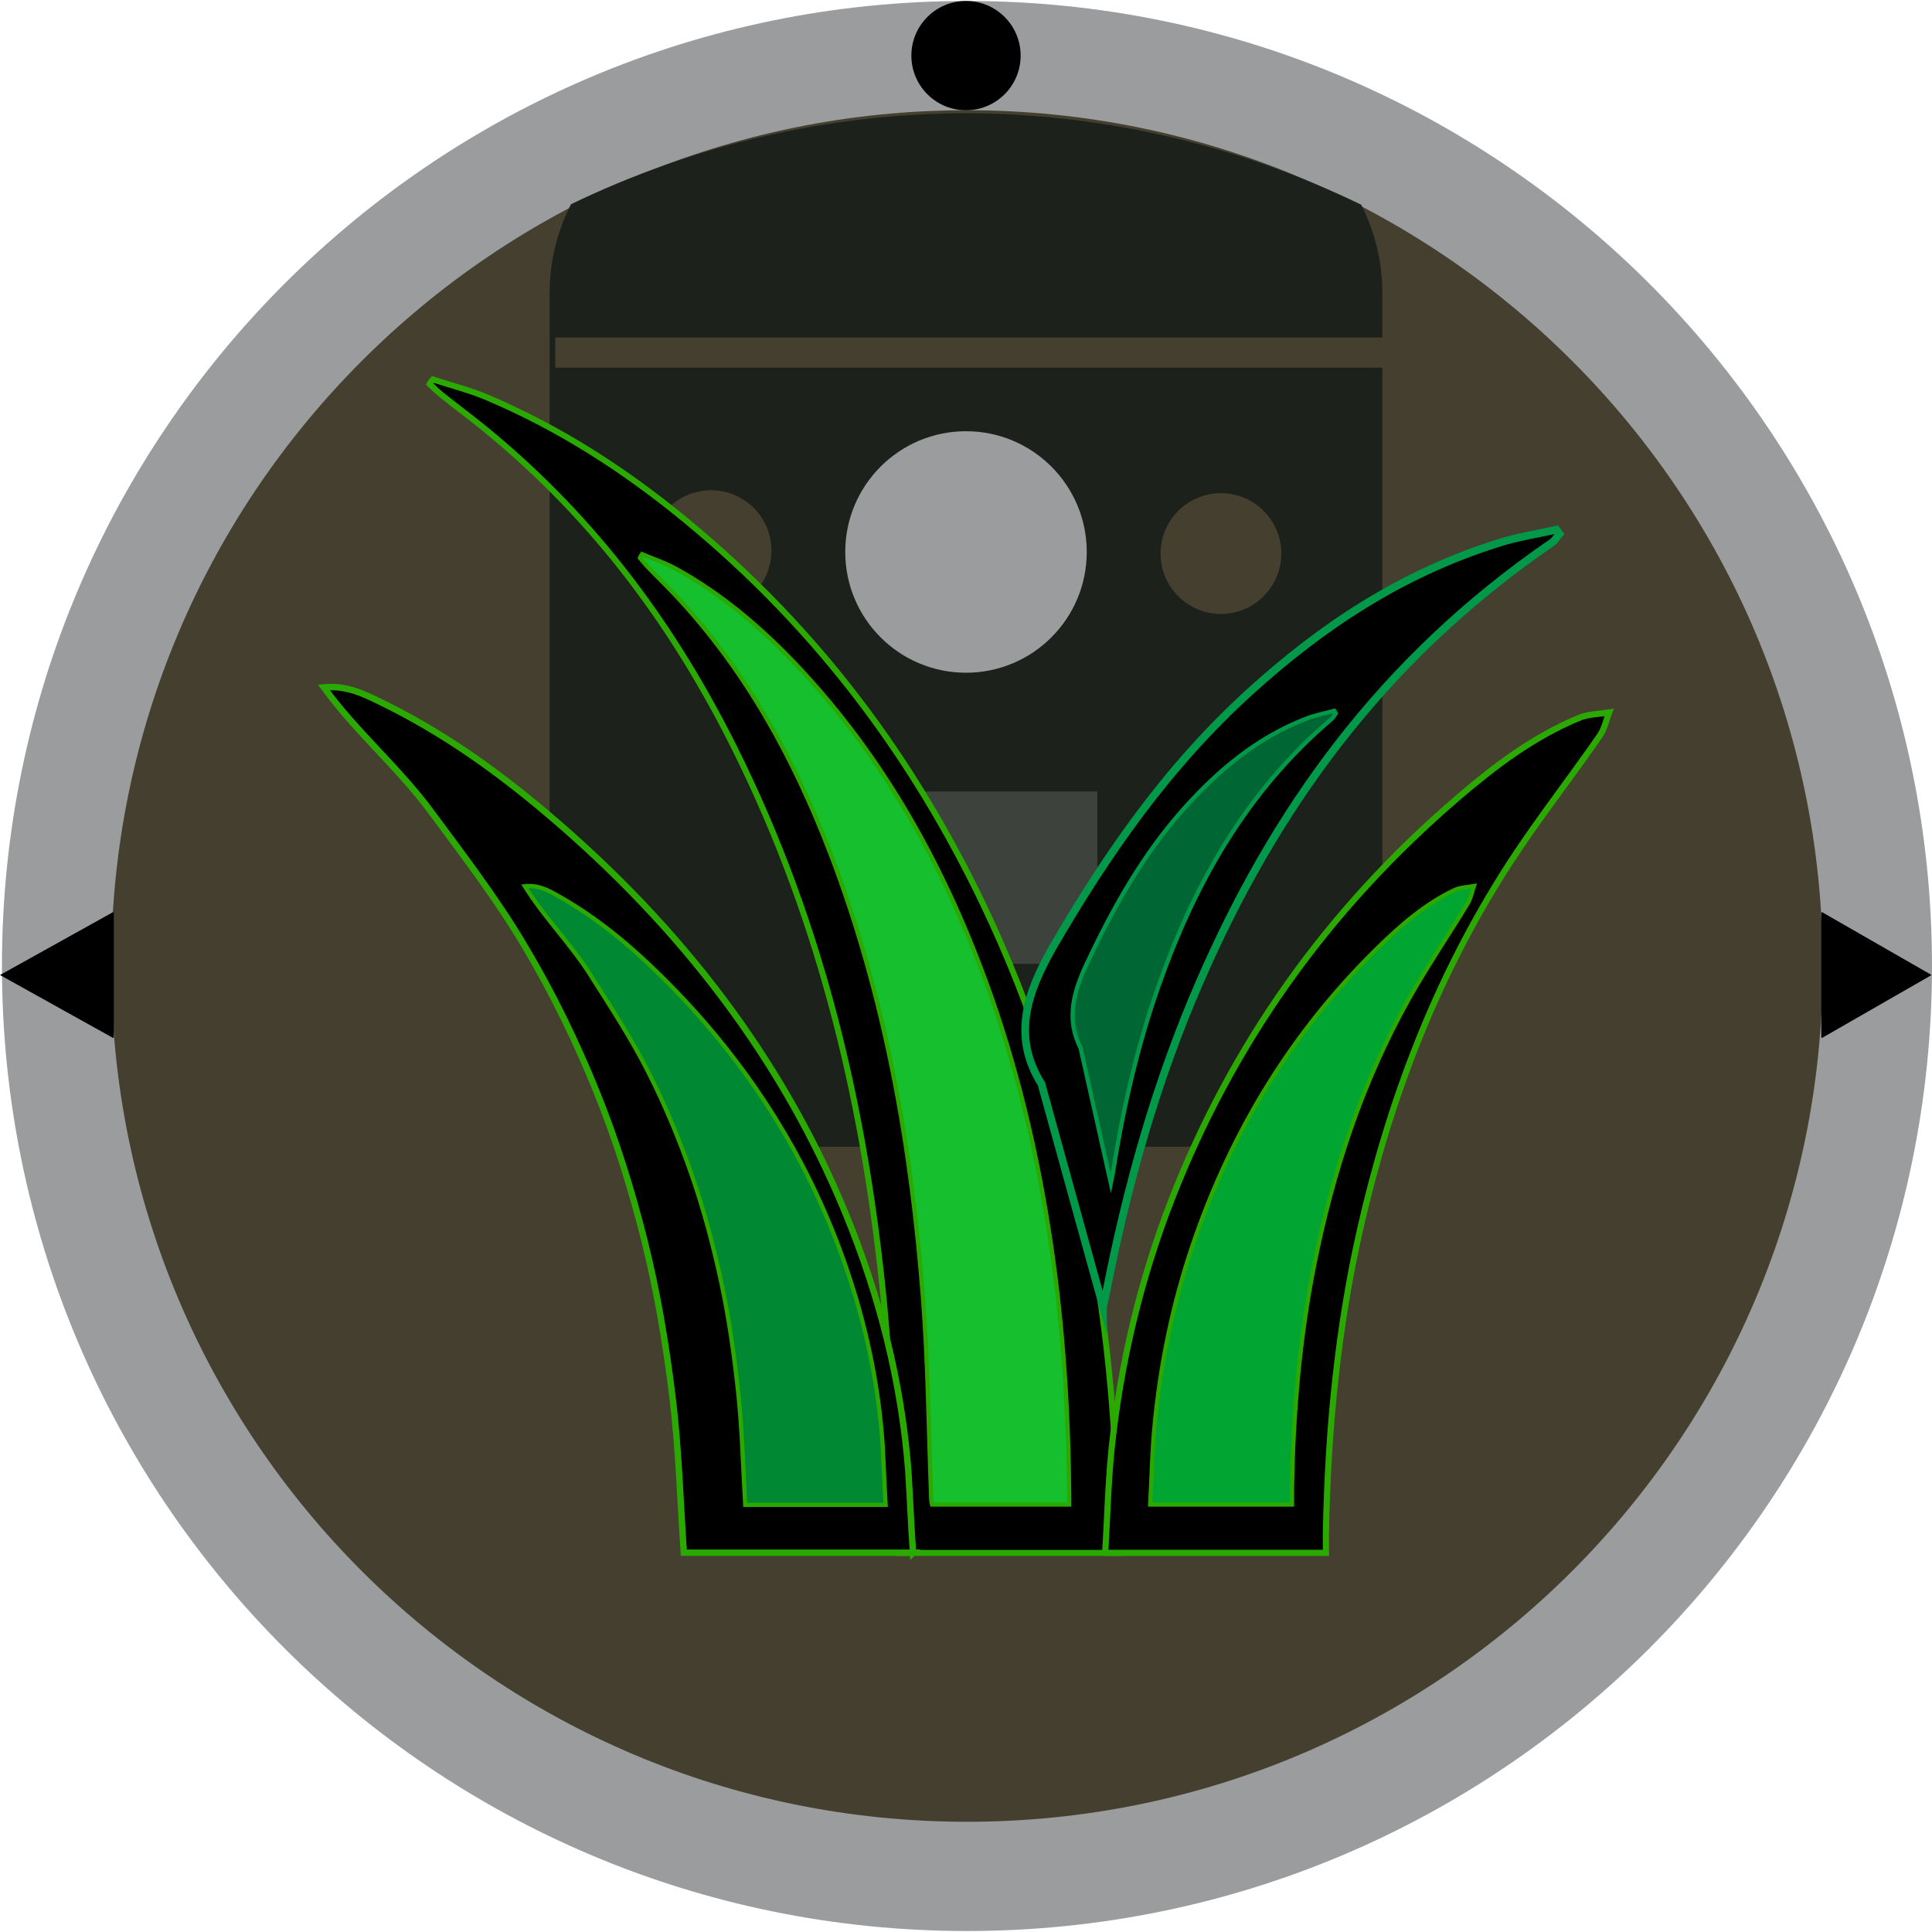
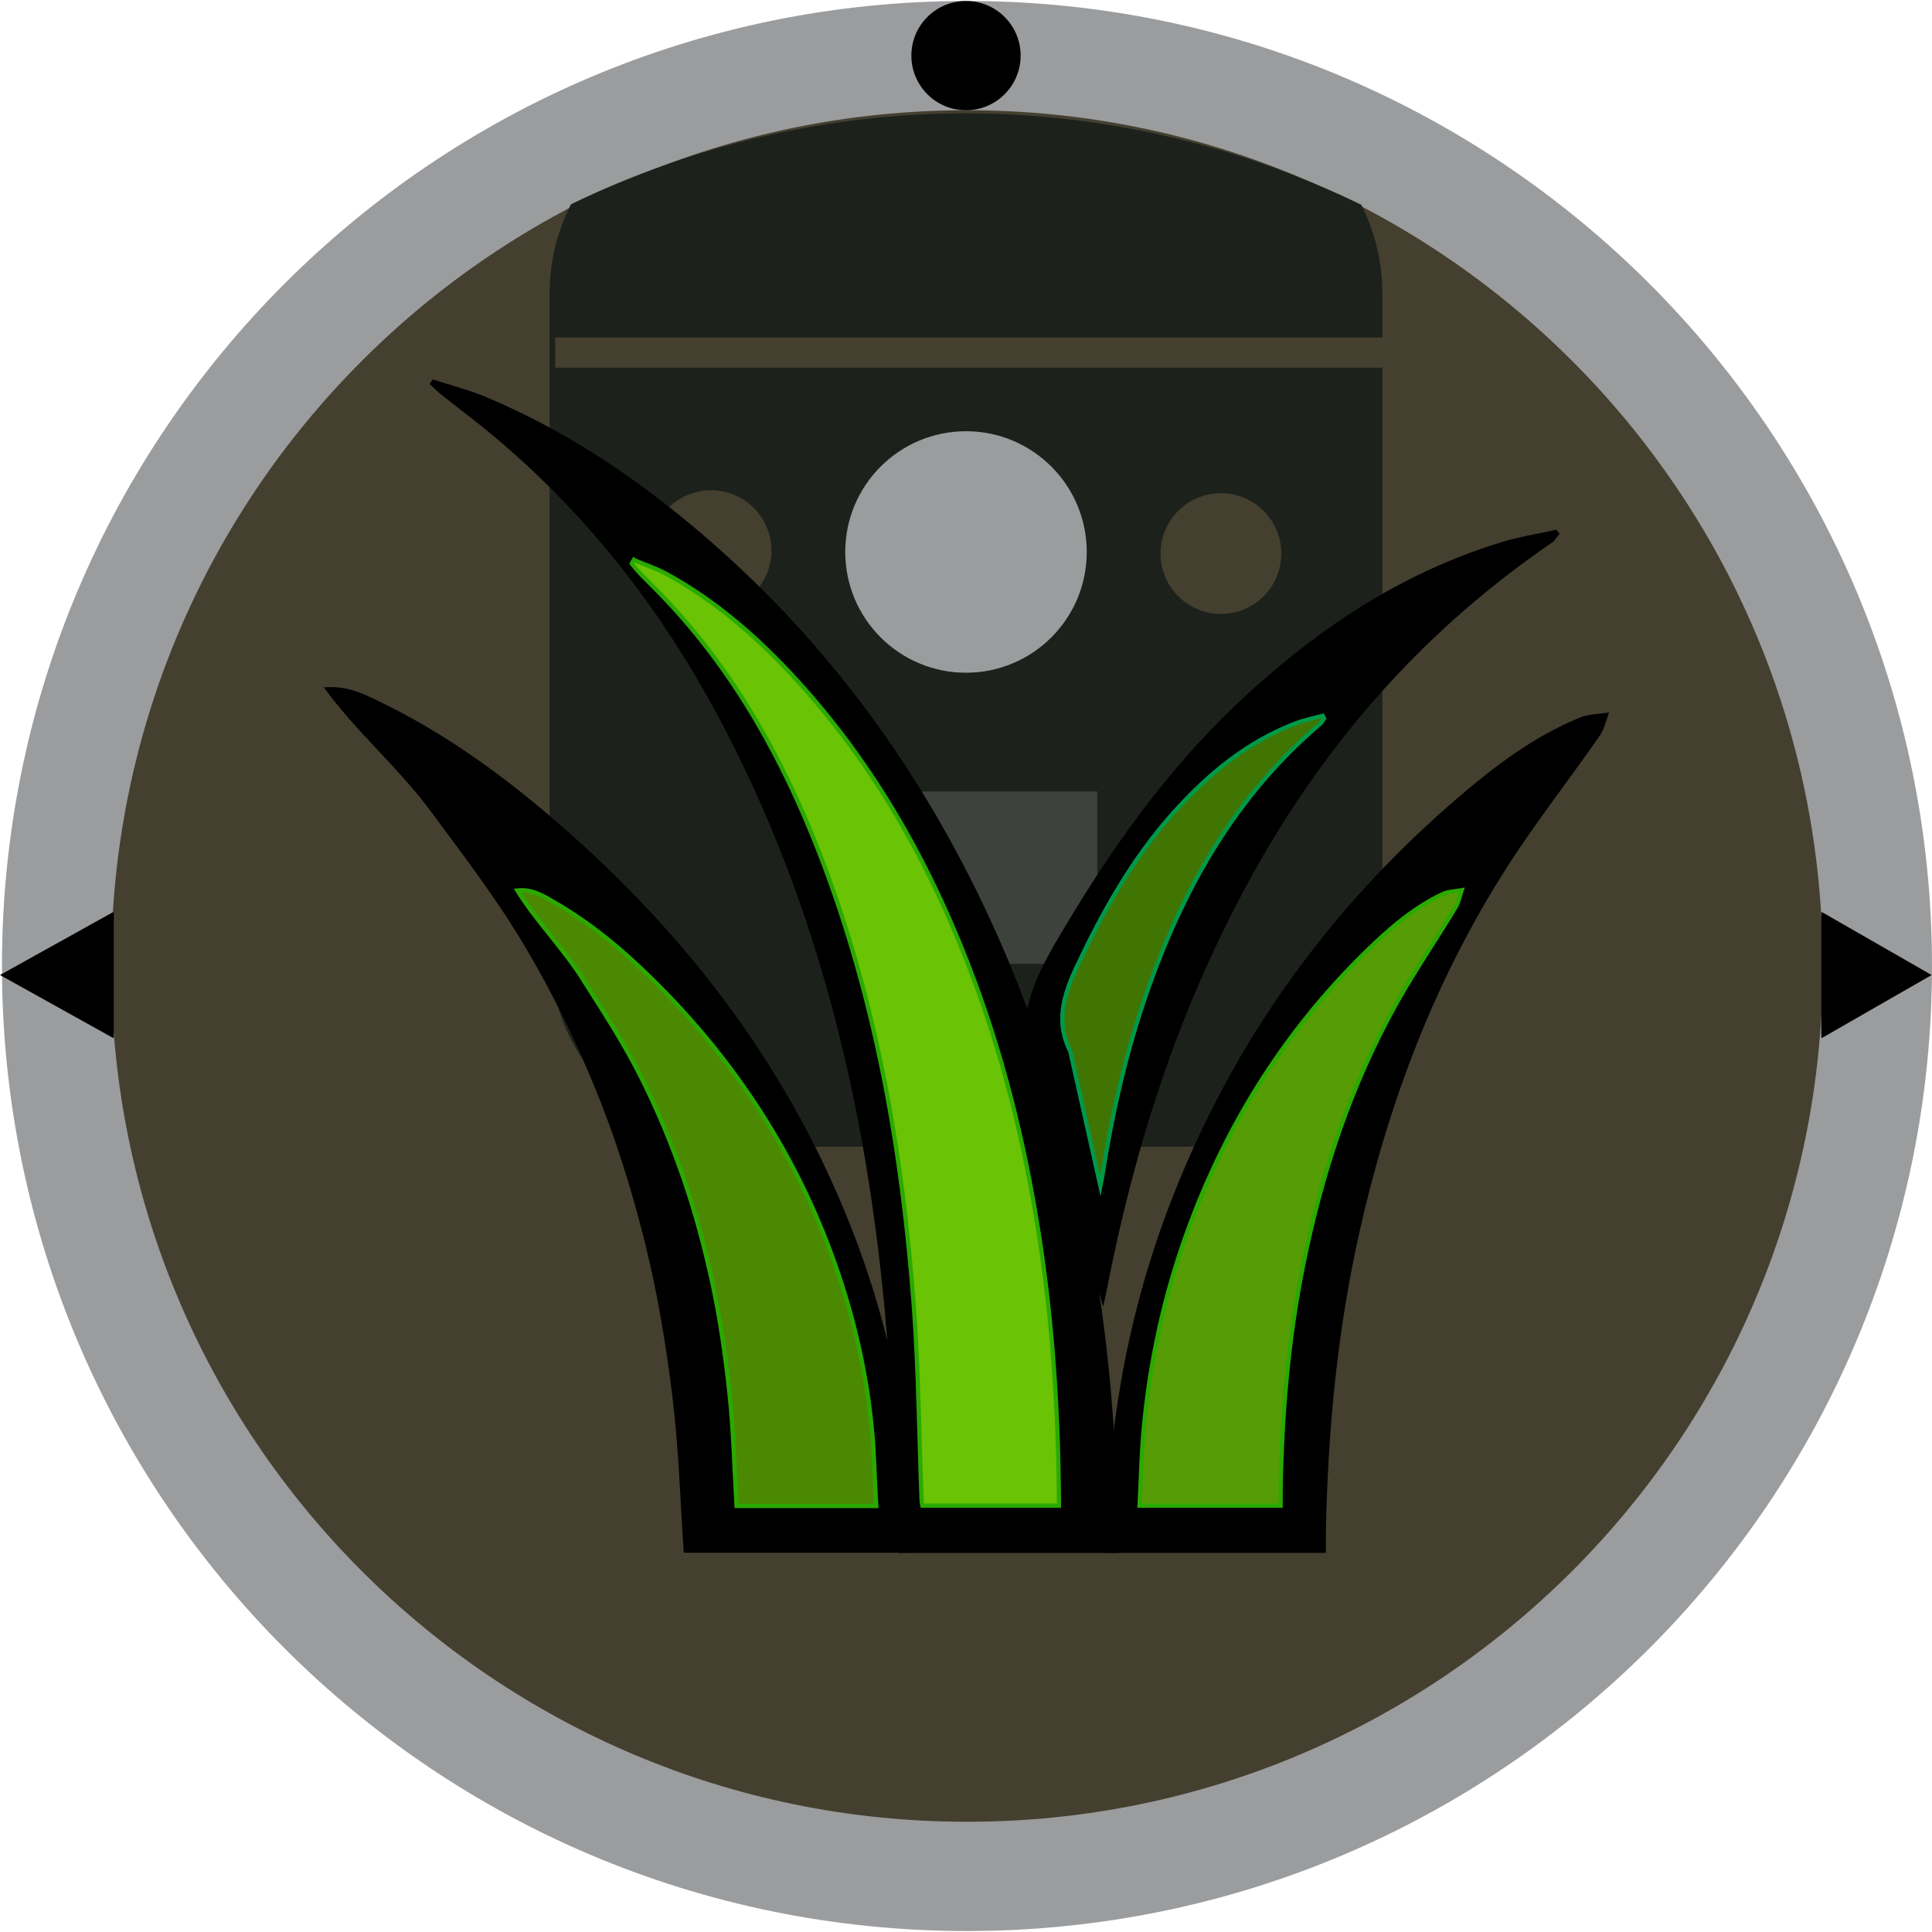
<svg xmlns="http://www.w3.org/2000/svg" version="1.1" id="Layer_1" x="0px" y="0px" viewBox="0 0 64 64" xml:space="preserve" width="64" height="64">
  <defs id="defs22" />
  <g transform="translate(-2.0601362e-6)" id="g965">
    <circle r="30.158" cy="32" cx="32.032" id="path829-3" style="opacity:1;fill:#443f2f;fill-opacity:1;stroke:#9b9c9e;stroke-width:3.619;stroke-linecap:square;stroke-linejoin:round;stroke-miterlimit:10;stroke-dasharray:none;stroke-opacity:1" />
    <path id="rect865-5-6" d="M 3.745,30.215 6.715649e-8,32.299 3.745,34.383 3.769,34.37 v -4.142 z" style="opacity:1;fill:#000000;fill-opacity:1;stroke:none;stroke-width:1.473;stroke-linecap:square;stroke-linejoin:round;stroke-miterlimit:10;stroke-dasharray:none;stroke-opacity:1" />
    <path id="rect865-5-3-7" d="m 60.356,34.383 3.631,-2.084 -3.631,-2.084 -0.023,0.013 -1e-6,4.142 z" style="opacity:1;fill:#000000;fill-opacity:1;stroke:none;stroke-width:1.45;stroke-linecap:square;stroke-linejoin:round;stroke-miterlimit:10;stroke-dasharray:none;stroke-opacity:1" />
    <circle r="1.81" cy="1.842" cx="32" id="path824" style="opacity:1;fill:#000000;fill-opacity:1;stroke:none;stroke-width:1.949;stroke-linecap:square;stroke-linejoin:round;stroke-miterlimit:10;stroke-dasharray:none;stroke-opacity:1" />
    <path id="rect839" d="m 31.999,3.751 a 30.158,30.158 0 0 0 -13.086,3.016 c -0.45,0.887 -0.707,1.887 -0.707,2.953 V 31.464 c 0,3.614 2.91,6.523 6.523,6.523 h 14.541 c 3.614,0 6.523,-2.91 6.523,-6.523 V 9.719 c 0,-1.059 -0.255,-2.053 -0.699,-2.936 A 30.158,30.158 0 0 0 31.999,3.751 Z" style="opacity:1;fill:#1d211c;fill-opacity:1;stroke:none;stroke-width:3.619;stroke-linecap:square;stroke-linejoin:round;stroke-miterlimit:10;stroke-dasharray:none;stroke-opacity:1" />
    <rect ry="0" y="11.179" x="18.393" height="1" width="27.588" id="rect863" style="opacity:1;fill:#443f2f;fill-opacity:1;stroke:none;stroke-width:1.69;stroke-linecap:square;stroke-linejoin:round;stroke-miterlimit:10;stroke-dasharray:none;stroke-opacity:1" />
    <circle r="4" cy="18.285" cx="32" id="path861" style="opacity:1;fill:#9b9c9e;fill-opacity:1;stroke:none;stroke-width:1.914;stroke-linecap:square;stroke-linejoin:round;stroke-miterlimit:10;stroke-dasharray:none;stroke-opacity:1" />
    <circle r="2" cy="18.24" cx="23.555" id="path865" style="opacity:1;fill:#443f2f;fill-opacity:1;stroke:none;stroke-width:2.174;stroke-linecap:square;stroke-linejoin:round;stroke-miterlimit:10;stroke-dasharray:none;stroke-opacity:1" />
    <circle r="2" cy="18.337" cx="40.445" id="path865-6" style="opacity:1;fill:#443f2f;fill-opacity:1;stroke:none;stroke-width:2.174;stroke-linecap:square;stroke-linejoin:round;stroke-miterlimit:10;stroke-dasharray:none;stroke-opacity:1" />
    <path id="rect905" d="m 27.65,26.22 v 3.941 c 0,0.979 0.789,1.766 1.768,1.766 h 5.164 c 0.979,0 1.768,-0.787 1.768,-1.766 v -3.941 z" style="opacity:1;fill:#3d423d;fill-opacity:1;stroke:none;stroke-width:3.967;stroke-linecap:square;stroke-linejoin:round;stroke-miterlimit:10;stroke-dasharray:none;stroke-opacity:1" />
  </g>
-   <g id="g919" transform="matrix(1.728,0,0,1.728,-22.19741,-21.20095)">
-     <path id="path4-7-9-5" style="fill:#000000;fill-opacity:1;stroke:#2aaa00;stroke-width:0.114;stroke-miterlimit:10" d="m 21.144,19.543 c 0.354,0.116 0.725,0.209 1.058,0.353 1.433,0.61 2.658,1.421 3.769,2.331 2.601,2.135 4.41,4.643 5.718,7.372 0.975,2.035 1.616,4.129 2.028,6.272 0.381,1.982 0.542,3.973 0.563,5.975 0,0.056 0,0.116 0,0.193 -1.413,0 -2.804,0 -4.217,0 -0.01,-0.04 -0.026,-0.088 -0.026,-0.14 -0.078,-1.557 -0.094,-3.114 -0.245,-4.663 -0.354,-3.636 -1.162,-7.211 -2.867,-10.63 -1.126,-2.255 -2.617,-4.346 -4.785,-6.116 -0.271,-0.221 -0.553,-0.429 -0.824,-0.646 -0.083,-0.068 -0.156,-0.14 -0.235,-0.213 0.016,-0.032 0.036,-0.06 0.063,-0.088 z" />
-     <path id="path6-1-6" style="fill:#000000;fill-opacity:1;stroke:#2aaa00;stroke-width:0.118;stroke-miterlimit:10" d="m 34.033,42.039 c 0.04,-0.676 0.056,-1.334 0.121,-1.983 0.172,-1.639 0.547,-3.237 1.154,-4.796 1.149,-2.946 2.955,-5.534 5.506,-7.716 0.693,-0.592 1.422,-1.148 2.308,-1.515 0.172,-0.071 0.38,-0.071 0.572,-0.102 -0.061,0.155 -0.091,0.322 -0.187,0.455 -0.572,0.826 -1.199,1.625 -1.741,2.464 -1.402,2.177 -2.282,4.518 -2.839,6.956 -0.44,1.93 -0.627,3.886 -0.663,5.852 0,0.119 0,0.243 0,0.384 -1.397,0 -2.788,0 -4.231,0 z" />
-     <path id="path8-5-2-2" style="fill:#000000;fill-opacity:1;stroke:#2aaa00;stroke-width:0.123;stroke-miterlimit:10" d="m 30.349,42.035 c -1.497,0 -2.94,0 -4.394,0 -0.069,-1 -0.096,-2 -0.218,-2.991 -0.122,-0.996 -0.287,-1.991 -0.531,-2.969 -0.244,-0.977 -0.547,-1.95 -0.929,-2.891 -0.382,-0.941 -0.833,-1.873 -1.364,-2.764 -0.525,-0.891 -1.168,-1.732 -1.794,-2.578 -0.616,-0.841 -1.449,-1.546 -2.065,-2.396 0.435,-0.041 0.764,0.123 1.088,0.282 1.189,0.577 2.229,1.323 3.195,2.141 2.579,2.182 4.511,4.724 5.716,7.656 0.658,1.6 1.072,3.241 1.205,4.933 0.032,0.518 0.053,1.037 0.09,1.578 z" />
-     <path d="m 33.991,37.319 c -0.389,-1.399 -0.772,-2.798 -1.162,-4.203 -0.007,-0.021 -0.007,-0.043 -0.013,-0.059 -0.581,-0.919 -0.277,-1.773 0.224,-2.649 1.023,-1.757 2.178,-3.439 3.788,-4.897 1.34,-1.212 2.858,-2.243 4.759,-2.836 0.35,-0.112 0.733,-0.171 1.096,-0.251 0.02,0.027 0.04,0.053 0.059,0.08 -0.053,0.059 -0.086,0.128 -0.152,0.171 -3.293,2.259 -5.333,5.169 -6.745,8.416 -0.845,1.939 -1.399,3.936 -1.795,5.965 -0.02,0.096 -0.04,0.187 -0.059,0.262 z" style="fill:#000000;fill-opacity:1;stroke:#009949;stroke-width:0.148;stroke-miterlimit:10" id="path12-3-7-9" />
-     <g id="g14-6-6" style="stroke-width:0.25;stroke-miterlimit:10" transform="matrix(0.3249911,0,0,0.3249911,21.60405,21.60506)">
-       <g id="g10-2" style="stroke:#2aaa00">
-         <path id="path4-7-9" style="fill:#16bf2e" d="m 10.92,3.96 c 0.68,0.29 1.39,0.52 2.03,0.88 2.75,1.52 5.1,3.54 7.23,5.81 4.99,5.32 8.46,11.57 10.97,18.37 1.87,5.07 3.1,10.29 3.89,15.63 0.73,4.94 1.04,9.9 1.08,14.89 0,0.14 0,0.29 0,0.48 -2.71,0 -5.38,0 -8.09,0 C 28.01,59.92 27.98,59.8 27.98,59.67 27.83,55.79 27.8,51.91 27.51,48.05 26.83,38.99 25.28,30.08 22.01,21.56 19.85,15.94 16.99,10.73 12.83,6.32 12.31,5.77 11.77,5.25 11.25,4.71 11.09,4.54 10.95,4.36 10.8,4.18 10.83,4.1 10.87,4.03 10.92,3.96 Z" />
-         <path id="path6-1" style="fill:#00a532" d="M 40.9,60.02 C 40.98,58.49 41.01,57 41.14,55.53 41.48,51.82 42.22,48.2 43.42,44.67 45.69,38 49.26,32.14 54.3,27.2 c 1.37,-1.34 2.81,-2.6 4.56,-3.43 0.34,-0.16 0.75,-0.16 1.13,-0.23 -0.12,0.35 -0.18,0.73 -0.37,1.03 -1.13,1.87 -2.37,3.68 -3.44,5.58 -2.77,4.93 -4.51,10.23 -5.61,15.75 -0.87,4.37 -1.24,8.8 -1.31,13.25 0,0.27 0,0.55 0,0.87 -2.76,0 -5.51,0 -8.36,0 z" />
-         <path id="path8-5-2" style="fill:#008833" d="m 25.29,60.04 c -2.82,0 -5.54,0 -8.28,0 -0.13,-2.2 -0.18,-4.4 -0.41,-6.58 -0.23,-2.19 -0.54,-4.38 -1,-6.53 C 15.14,44.78 14.57,42.64 13.85,40.57 13.13,38.5 12.28,36.45 11.28,34.49 10.29,32.53 9.08,30.68 7.9,28.82 6.74,26.97 5.17,25.42 4.01,23.55 c 0.82,-0.09 1.44,0.27 2.05,0.62 2.24,1.27 4.2,2.91 6.02,4.71 4.86,4.8 8.5,10.39 10.77,16.84 1.24,3.52 2.02,7.13 2.27,10.85 0.06,1.14 0.1,2.28 0.17,3.47 z" />
-       </g>
-       <path id="path12-3-7" style="fill:#006633;stroke:#009949" d="m 38.58,41.09 c -0.59,-2.62 -1.17,-5.24 -1.76,-7.87 -0.01,-0.04 -0.01,-0.08 -0.02,-0.11 -0.88,-1.72 -0.42,-3.32 0.34,-4.96 1.55,-3.29 3.3,-6.44 5.74,-9.17 2.03,-2.27 4.33,-4.2 7.21,-5.31 0.53,-0.21 1.11,-0.32 1.66,-0.47 0.03,0.05 0.06,0.1 0.09,0.15 -0.08,0.11 -0.13,0.24 -0.23,0.32 -4.99,4.23 -8.08,9.68 -10.22,15.76 -1.28,3.63 -2.12,7.37 -2.72,11.17 -0.03,0.18 -0.06,0.35 -0.09,0.49 z" />
-     </g>
+   <path d="m 14.34,12.57 c 0.613,0.201 1.252,0.361 1.829,0.61 2.477,1.054 4.594,2.455 6.512,4.029 4.495,3.689 7.62,8.023 9.881,12.738 1.684,3.516 2.792,7.135 3.504,10.838 0.658,3.425 0.937,6.865 0.973,10.325 0,0.097 0,0.201 0,0.333 -2.441,0 -4.846,0 -7.287,0 -0.018,-0.069 -0.045,-0.153 -0.045,-0.243 -0.135,-2.69 -0.162,-5.381 -0.423,-8.058 -0.613,-6.282 -2.009,-12.461 -4.954,-18.369 -1.946,-3.897 -4.522,-7.51 -8.269,-10.568 -0.468,-0.381 -0.955,-0.742 -1.423,-1.116 -0.144,-0.118 -0.27,-0.243 -0.405,-0.368 0.027,-0.055 0.063,-0.104 0.108,-0.153 z" style="fill:#000000;fill-opacity:1;stroke:none;stroke-width:0.198;stroke-miterlimit:10" id="path4-7-9-5" />
+   <path d="m 36.612,51.442 c 0.07,-1.168 0.096,-2.305 0.21,-3.427 0.297,-2.831 0.944,-5.594 1.994,-8.288 1.985,-5.09 5.107,-9.562 9.514,-13.332 1.198,-1.023 2.457,-1.984 3.987,-2.618 0.297,-0.122 0.656,-0.122 0.988,-0.176 -0.105,0.267 -0.157,0.557 -0.324,0.786 -0.988,1.427 -2.072,2.808 -3.008,4.258 -2.422,3.762 -3.944,7.807 -4.906,12.02 -0.761,3.335 -1.084,6.716 -1.146,10.112 0,0.206 0,0.42 0,0.664 -2.413,0 -4.818,0 -7.31,0 z" style="fill:#000000;fill-opacity:1;stroke:none;stroke-width:0.204;stroke-miterlimit:10" id="path6-1-6" />
+   <path d="m 30.245,51.436 c -2.586,0 -5.081,0 -7.594,0 -0.119,-1.728 -0.165,-3.457 -0.376,-5.169 -0.211,-1.72 -0.495,-3.441 -0.917,-5.13 -0.422,-1.689 -0.945,-3.37 -1.605,-4.996 -0.66,-1.626 -1.44,-3.237 -2.357,-4.776 -0.908,-1.54 -2.018,-2.993 -3.1,-4.454 -1.064,-1.453 -2.504,-2.671 -3.568,-4.14 0.752,-0.071 1.321,0.212 1.88,0.487 2.054,0.998 3.852,2.286 5.521,3.7 4.457,3.771 7.795,8.162 9.877,13.229 1.137,2.765 1.853,5.601 2.082,8.524 0.055,0.896 0.092,1.791 0.156,2.726 z" style="fill:#000000;fill-opacity:1;stroke:none;stroke-width:0.212;stroke-miterlimit:10" id="path8-5-2-2" />
+   <path id="path12-3-7-9" style="fill:#000000;fill-opacity:1;stroke:none;stroke-width:0.256;stroke-miterlimit:10" d="m 36.539,43.286 c -0.673,-2.418 -1.334,-4.836 -2.007,-7.263 -0.011,-0.037 -0.011,-0.074 -0.023,-0.102 -1.004,-1.587 -0.479,-3.064 0.388,-4.577 1.768,-3.036 3.764,-5.943 6.546,-8.462 2.315,-2.095 4.938,-3.876 8.223,-4.9 0.604,-0.194 1.266,-0.295 1.893,-0.434 0.034,0.046 0.068,0.092 0.103,0.138 -0.091,0.102 -0.148,0.221 -0.262,0.295 -5.691,3.903 -9.215,8.933 -11.656,14.543 -1.46,3.35 -2.418,6.801 -3.102,10.308 -0.034,0.166 -0.068,0.323 -0.103,0.452 z" />
+   <g transform="matrix(1.789992,0,0,1.789992,-66.03844,-59.45103)" id="g1080">
+     <path style="stroke-width:0.312" id="path2-3" d="m 48.638,43.589 c -0.012,0.022 -0.025,0.044 -0.037,0.066 0.047,0.056 0.091,0.112 0.14,0.165 0.162,0.169 0.334,0.331 0.493,0.503 1.299,1.38 2.195,3.006 2.866,4.758 1.021,2.663 1.505,5.441 1.717,8.27 0.091,1.205 0.1,2.419 0.147,3.628 0,0.037 0.012,0.075 0.016,0.109 0.846,0 1.683,0 2.526,0 0,-0.059 0,-0.103 0,-0.15 -0.012,-1.558 -0.109,-3.106 -0.337,-4.648 -0.247,-1.667 -0.631,-3.297 -1.214,-4.879 -0.784,-2.126 -1.867,-4.074 -3.425,-5.735 -0.668,-0.712 -1.402,-1.342 -2.257,-1.814 -0.2,-0.109 -0.421,-0.181 -0.634,-0.272 m 9.359,17.501 c 0.89,0 1.745,0 2.616,0 0,-0.1 0,-0.187 0,-0.272 0.022,-1.389 0.137,-2.772 0.409,-4.136 0.343,-1.726 0.887,-3.381 1.751,-4.917 0.334,-0.593 0.718,-1.158 1.074,-1.742 0.056,-0.097 0.078,-0.215 0.116,-0.322 -0.119,0.022 -0.247,0.022 -0.353,0.072 -0.546,0.262 -0.999,0.652 -1.424,1.071 -1.573,1.542 -2.688,3.372 -3.397,5.454 -0.375,1.102 -0.609,2.232 -0.712,3.39 -0.047,0.459 -0.056,0.924 -0.081,1.402 m -4.873,0.006 c -0.019,-0.375 -0.031,-0.727 -0.056,-1.083 -0.078,-1.161 -0.325,-2.291 -0.709,-3.387 -0.709,-2.017 -1.845,-3.759 -3.362,-5.257 -0.568,-0.562 -1.18,-1.074 -1.879,-1.47 -0.19,-0.109 -0.384,-0.222 -0.64,-0.194 0.362,0.584 0.852,1.071 1.214,1.645 0.365,0.581 0.743,1.158 1.055,1.77 0.309,0.612 0.578,1.249 0.802,1.898 0.225,0.646 0.406,1.314 0.546,1.985 0.144,0.671 0.24,1.355 0.312,2.039 0.072,0.681 0.087,1.367 0.128,2.054 0.859,0 1.705,0 2.588,0 m 4.149,-5.916 c 0.009,-0.044 0.019,-0.1 0.028,-0.153 0.187,-1.186 0.45,-2.351 0.849,-3.487 0.668,-1.898 1.633,-3.599 3.191,-4.92 0.031,-0.025 0.047,-0.066 0.072,-0.1 -0.009,-0.016 -0.019,-0.031 -0.028,-0.047 -0.175,0.05 -0.353,0.081 -0.518,0.147 -0.899,0.35 -1.617,0.952 -2.251,1.658 -0.762,0.849 -1.308,1.836 -1.792,2.863 -0.24,0.512 -0.381,1.008 -0.106,1.548 0.006,0.009 0.003,0.022 0.006,0.034 0.184,0.821 0.368,1.639 0.549,2.457" />
+     <path id="path4-7" style="fill:#6bc305;fill-opacity:1;stroke:#2aaa00;stroke-width:0.078;stroke-miterlimit:10" d="m 48.623,43.576 c 0.212,0.091 0.434,0.162 0.634,0.275 0.859,0.475 1.592,1.105 2.257,1.814 1.558,1.661 2.641,3.612 3.425,5.735 0.584,1.583 0.968,3.212 1.214,4.879 0.228,1.542 0.325,3.091 0.337,4.648 0,0.044 0,0.091 0,0.15 -0.846,0 -1.68,0 -2.526,0 -0.006,-0.031 -0.016,-0.069 -0.016,-0.109 -0.047,-1.211 -0.056,-2.423 -0.147,-3.628 -0.212,-2.828 -0.696,-5.61 -1.717,-8.27 -0.674,-1.754 -1.567,-3.381 -2.866,-4.758 -0.162,-0.172 -0.331,-0.334 -0.493,-0.503 -0.05,-0.053 -0.094,-0.109 -0.14,-0.165 0.009,-0.025 0.022,-0.047 0.037,-0.069 z" />
+     <path id="path6" style="fill:#569c04;fill-opacity:1;stroke:#2aaa00;stroke-width:0.078;stroke-miterlimit:10" d="m 57.982,61.077 c 0.025,-0.478 0.034,-0.943 0.075,-1.402 0.106,-1.158 0.337,-2.288 0.712,-3.39 0.709,-2.082 1.823,-3.912 3.397,-5.454 0.428,-0.418 0.877,-0.812 1.424,-1.071 0.106,-0.05 0.234,-0.05 0.353,-0.072 -0.037,0.109 -0.056,0.228 -0.116,0.322 -0.353,0.584 -0.74,1.149 -1.074,1.742 -0.865,1.539 -1.408,3.194 -1.751,4.917 -0.272,1.364 -0.387,2.747 -0.409,4.136 0,0.084 0,0.172 0,0.272 -0.862,0 -1.72,0 -2.61,0 z" />
+     <path id="path8-5" style="fill:#4b8903;fill-opacity:1;stroke:#2aaa00;stroke-width:0.078;stroke-miterlimit:10" d="m 53.109,61.083 c -0.88,0 -1.729,0 -2.585,0 -0.041,-0.687 -0.056,-1.374 -0.128,-2.054 -0.072,-0.684 -0.169,-1.367 -0.312,-2.039 -0.144,-0.671 -0.322,-1.339 -0.546,-1.985 -0.225,-0.646 -0.49,-1.286 -0.802,-1.898 -0.309,-0.612 -0.687,-1.189 -1.055,-1.77 -0.362,-0.578 -0.852,-1.061 -1.214,-1.645 0.256,-0.028 0.45,0.084 0.64,0.194 0.699,0.396 1.311,0.908 1.879,1.47 1.517,1.498 2.654,3.244 3.362,5.257 0.387,1.099 0.631,2.226 0.709,3.387 0.019,0.356 0.031,0.712 0.053,1.083 z" />
+     <path d="m 57.258,55.167 c -0.184,-0.818 -0.365,-1.636 -0.549,-2.457 -0.003,-0.012 -0.003,-0.025 -0.006,-0.034 -0.275,-0.537 -0.131,-1.036 0.106,-1.548 0.484,-1.027 1.03,-2.01 1.792,-2.863 0.634,-0.709 1.352,-1.311 2.251,-1.658 0.165,-0.066 0.347,-0.1 0.518,-0.147 0.009,0.016 0.019,0.031 0.028,0.047 -0.025,0.034 -0.041,0.075 -0.072,0.1 -1.558,1.321 -2.522,3.022 -3.191,4.92 -0.4,1.133 -0.662,2.301 -0.849,3.487 -0.009,0.056 -0.019,0.109 -0.028,0.153 z" style="fill:#407503;fill-opacity:1;stroke:#009949;stroke-width:0.078;stroke-miterlimit:10" id="path12-3" />
  </g>
</svg>
